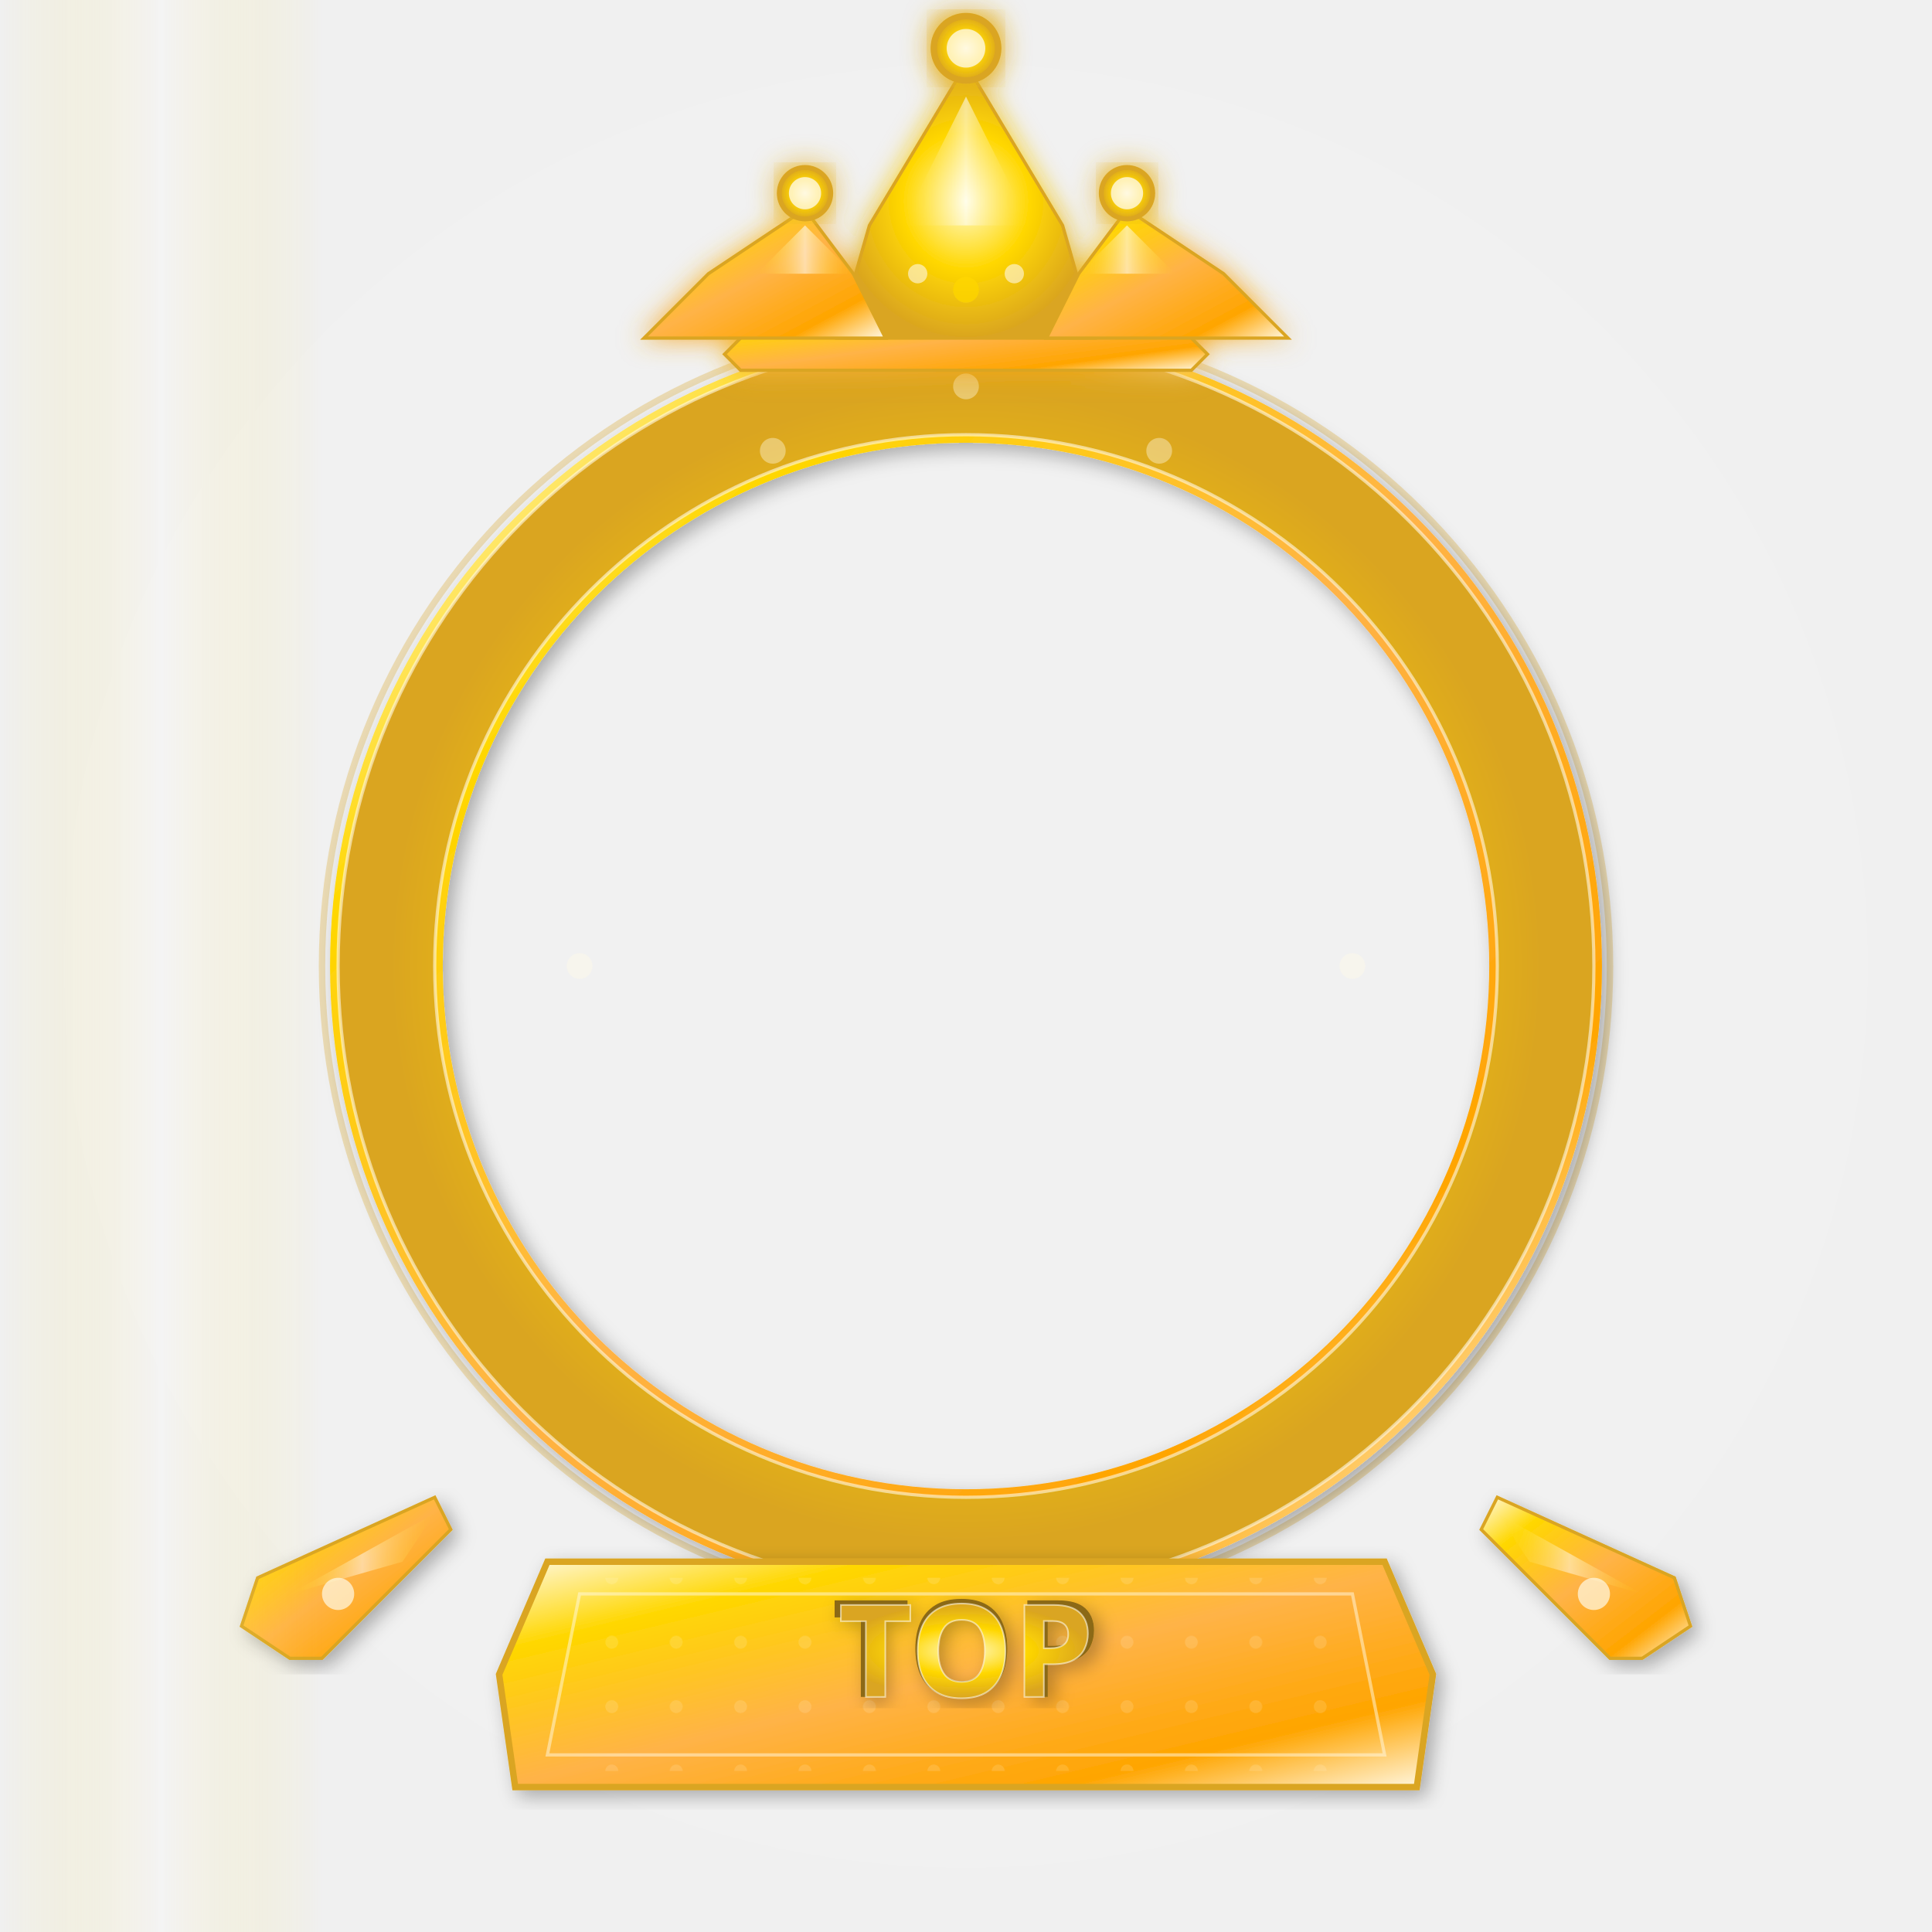
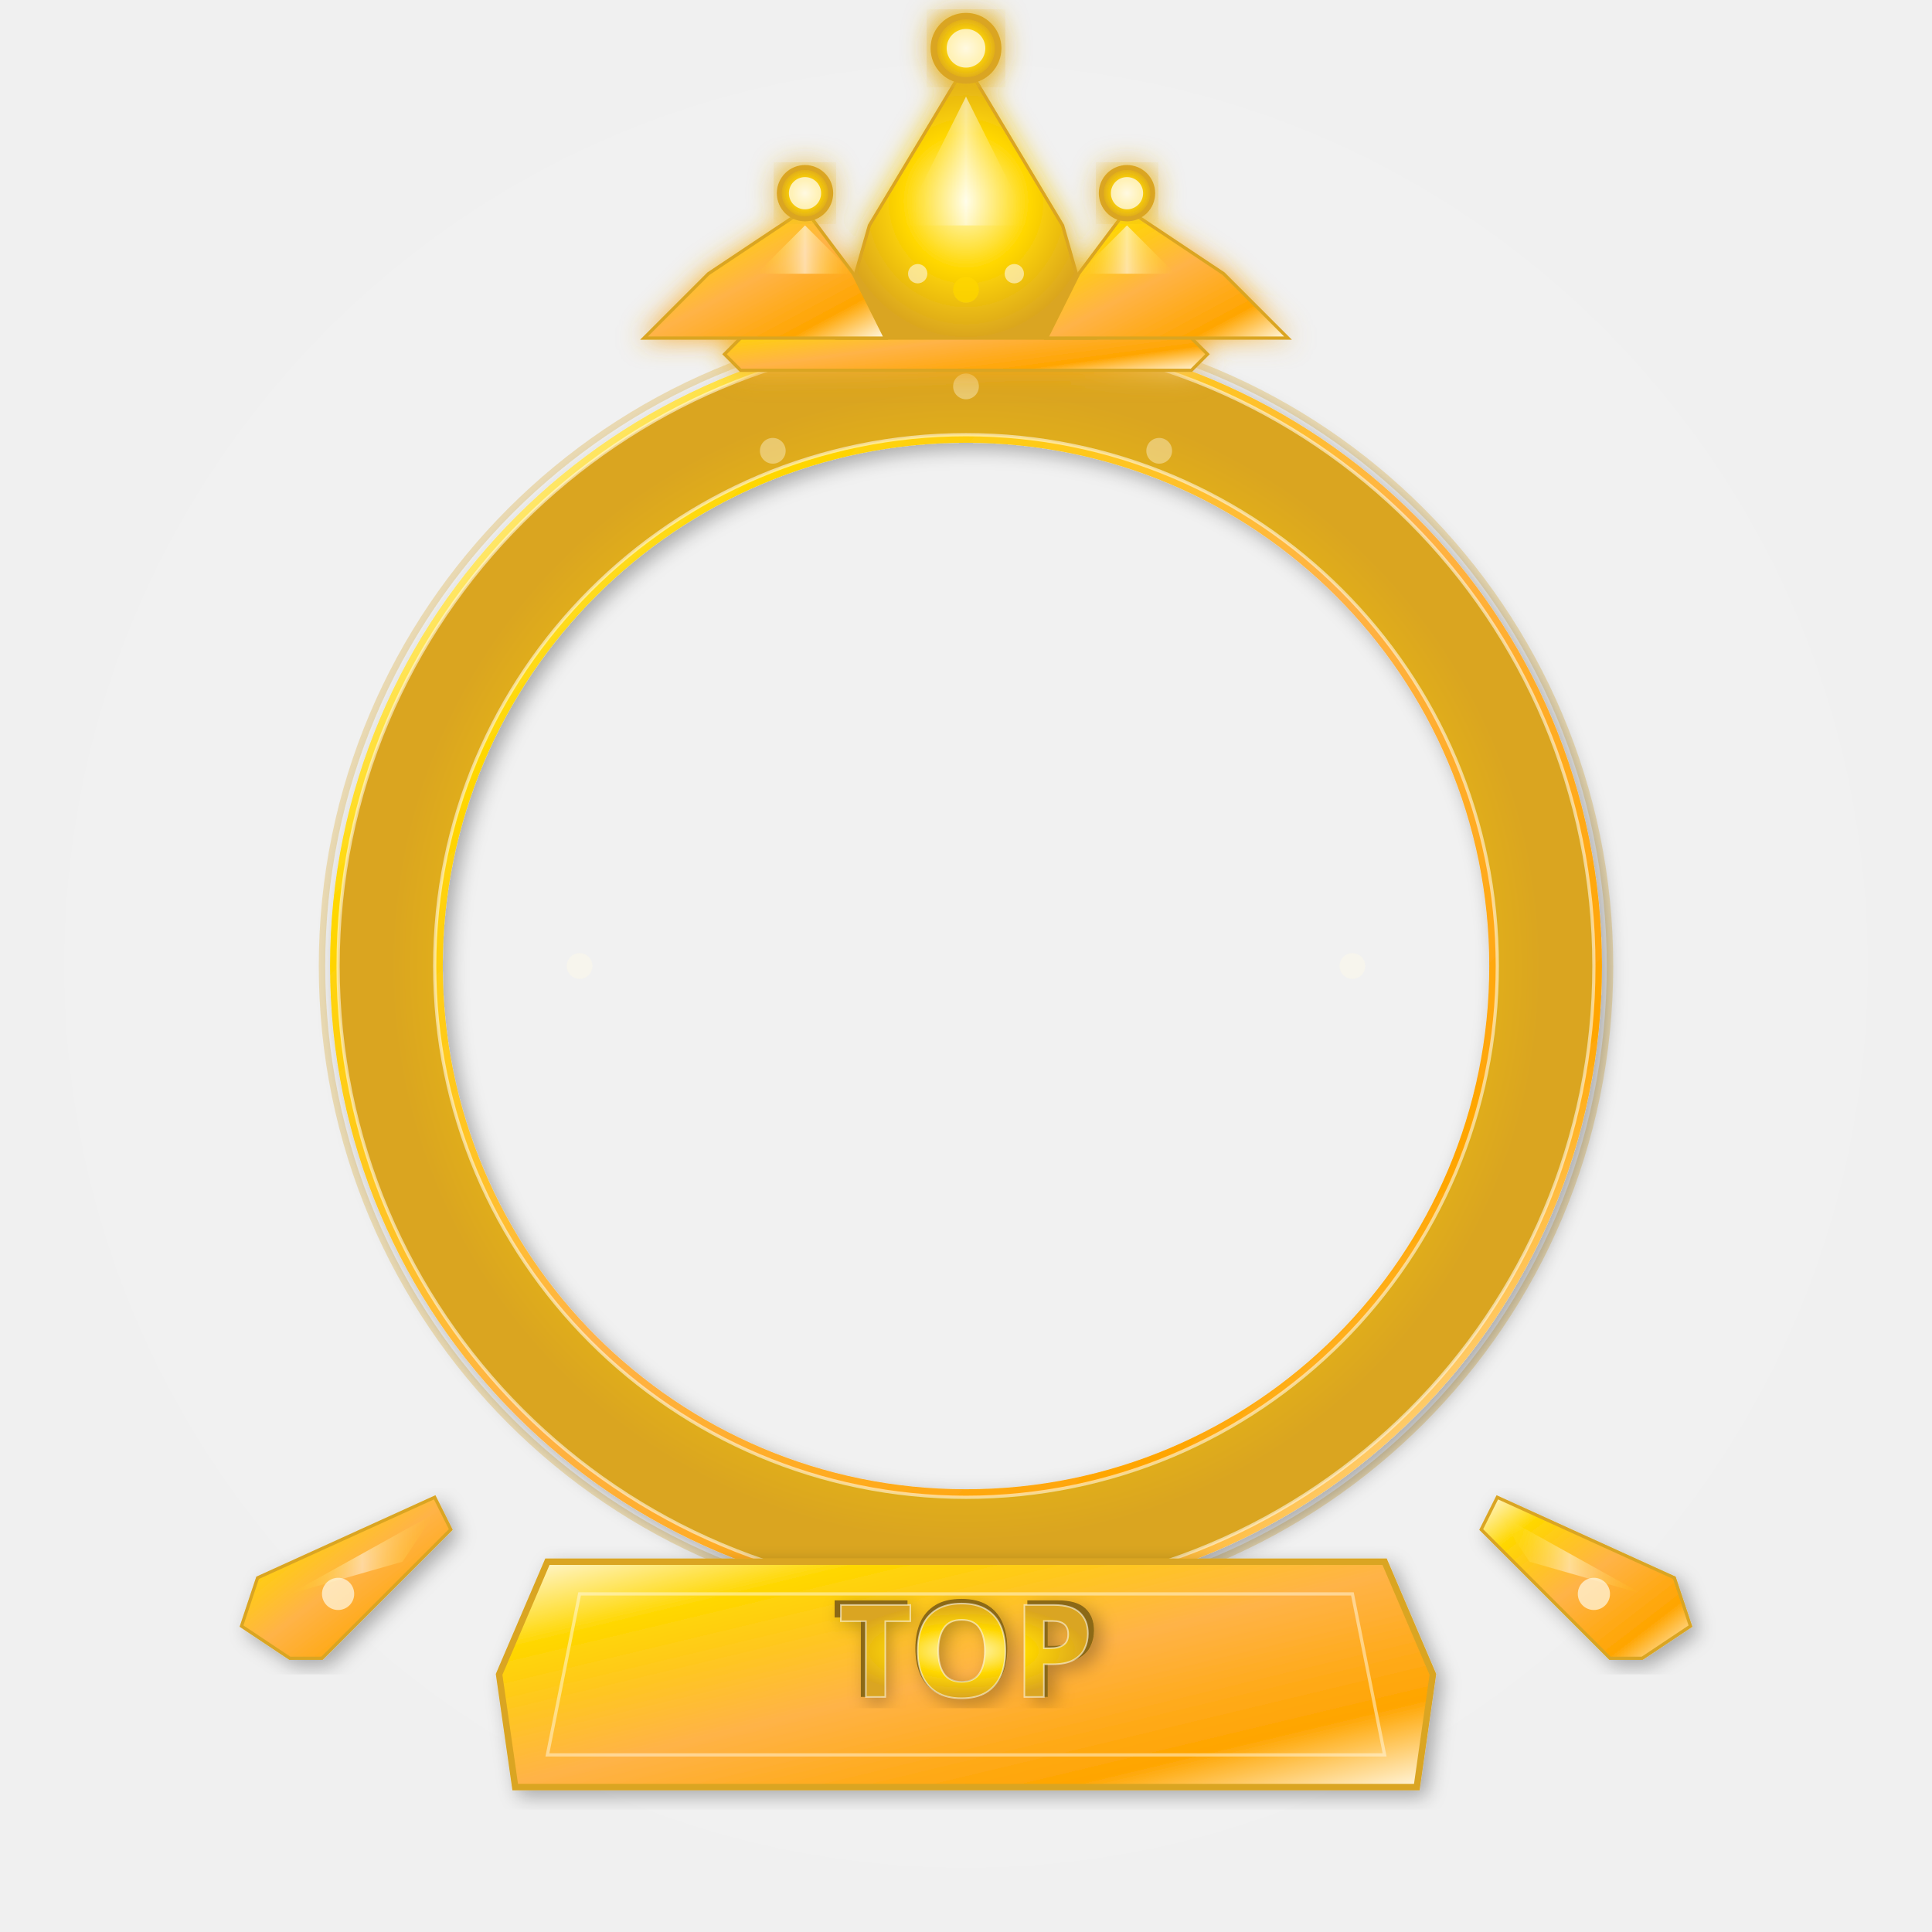
<svg xmlns="http://www.w3.org/2000/svg" width="600" height="600" viewBox="0 0 600 600">
  <defs>
    <linearGradient id="goldGradient1" x1="0" y1="0" x2="1" y2="1">
      <stop offset="0%" stop-color="#fff9e6" />
      <stop offset="20%" stop-color="#ffd700" />
      <stop offset="50%" stop-color="#ffb347" />
      <stop offset="80%" stop-color="#ffa500" />
      <stop offset="100%" stop-color="#fff9e6" />
    </linearGradient>
    <radialGradient id="goldRadial" cx="50%" cy="50%" r="50%">
      <stop offset="0%" stop-color="#fffacd" />
      <stop offset="50%" stop-color="#ffd700" />
      <stop offset="100%" stop-color="#daa520" />
    </radialGradient>
    <linearGradient id="goldShine" x1="0" y1="0" x2="1" y2="0">
      <stop offset="0%" stop-color="#ffd700" stop-opacity="0" />
      <stop offset="50%" stop-color="#ffffff" stop-opacity="0.8" />
      <stop offset="100%" stop-color="#ffd700" stop-opacity="0" />
    </linearGradient>
    <filter id="glow">
      <feGaussianBlur stdDeviation="4" result="coloredBlur" />
      <feMerge>
        <feMergeNode in="coloredBlur" />
        <feMergeNode in="SourceGraphic" />
      </feMerge>
    </filter>
    <filter id="shadow">
      <feDropShadow dx="2" dy="2" stdDeviation="3" flood-opacity="0.3" />
    </filter>
    <pattern id="ornament" x="0" y="0" width="20" height="20" patternUnits="userSpaceOnUse">
      <circle cx="10" cy="10" r="2" fill="#fff9e6" opacity="0.5" />
    </pattern>
  </defs>
  <circle cx="300" cy="300" r="280" fill="#fff" opacity="0.1" />
  <circle cx="300" cy="300" r="200" fill="none" stroke="#daa520" stroke-width="2" opacity="0.3" />
  <circle cx="300" cy="300" r="180" fill="none" stroke="url(#goldGradient1)" stroke-width="35" filter="url(#shadow)" />
  <circle cx="300" cy="300" r="180" fill="none" stroke="url(#goldRadial)" stroke-width="30" />
  <circle cx="300" cy="300" r="195" fill="none" stroke="#fff9e6" stroke-width="1" opacity="0.6" />
  <circle cx="300" cy="300" r="165" fill="none" stroke="#fff9e6" stroke-width="1" opacity="0.6" />
  <g opacity="0.4">
    <circle cx="300" cy="120" r="4" fill="#fff9e6" />
    <circle cx="240" cy="140" r="4" fill="#fff9e6" />
    <circle cx="360" cy="140" r="4" fill="#fff9e6" />
    <circle cx="180" cy="300" r="4" fill="#fff9e6" />
    <circle cx="420" cy="300" r="4" fill="#fff9e6" />
  </g>
  <g filter="url(#glow)">
    <path d="M240,95 L360,95 L375,110 L370,115 L230,115 L225,110 Z" fill="url(#goldGradient1)" stroke="#daa520" stroke-width="1" />
    <rect x="240" y="100" width="120" height="5" fill="url(#ornament)" />
    <path d="M300,20 L270,70 L260,105 L340,105 L330,70 Z" fill="url(#goldRadial)" stroke="#daa520" stroke-width="1" />
    <path d="M300,30 L280,70 L320,70 Z" fill="url(#goldShine)" opacity="0.7" />
    <path d="M250,65 L220,85 L200,105 L275,105 L265,85 Z" fill="url(#goldGradient1)" stroke="#daa520" stroke-width="1" />
    <path d="M250,70 L235,85 L265,85 Z" fill="url(#goldShine)" opacity="0.7" />
    <path d="M350,65 L380,85 L400,105 L325,105 L335,85 Z" fill="url(#goldGradient1)" stroke="#daa520" stroke-width="1" />
    <path d="M350,70 L365,85 L335,85 Z" fill="url(#goldShine)" opacity="0.7" />
    <circle cx="300" cy="15" r="10" fill="url(#goldRadial)" stroke="#daa520" stroke-width="2" filter="url(#glow)" />
    <circle cx="300" cy="15" r="6" fill="#fff9e6" opacity="0.8" />
    <circle cx="250" cy="60" r="8" fill="url(#goldRadial)" stroke="#daa520" stroke-width="1.5" filter="url(#glow)" />
    <circle cx="250" cy="60" r="5" fill="#fff9e6" opacity="0.8" />
    <circle cx="350" cy="60" r="8" fill="url(#goldRadial)" stroke="#daa520" stroke-width="1.5" filter="url(#glow)" />
    <circle cx="350" cy="60" r="5" fill="#fff9e6" opacity="0.8" />
    <circle cx="285" cy="85" r="3" fill="#fff9e6" opacity="0.6" />
    <circle cx="315" cy="85" r="3" fill="#fff9e6" opacity="0.6" />
    <circle cx="300" cy="90" r="4" fill="#ffd700" opacity="0.7" />
  </g>
  <g filter="url(#shadow)">
    <path d="M135,465 L80,490 L75,505 L90,515 L100,515 L110,505 L140,475 Z" fill="url(#goldGradient1)" stroke="#daa520" stroke-width="1" />
    <path d="M135,470 L90,495 L125,485 Z" fill="url(#goldShine)" opacity="0.6" />
    <circle cx="105" cy="495" r="5" fill="#fff9e6" opacity="0.7" />
    <path d="M465,465 L520,490 L525,505 L510,515 L500,515 L490,505 L460,475 Z" fill="url(#goldGradient1)" stroke="#daa520" stroke-width="1" />
    <path d="M465,470 L510,495 L475,485 Z" fill="url(#goldShine)" opacity="0.6" />
    <circle cx="495" cy="495" r="5" fill="#fff9e6" opacity="0.7" />
  </g>
  <g filter="url(#shadow)">
    <path d="M170,485 L430,485 L445,520 L440,555 L160,555 L155,520 Z" fill="url(#goldGradient1)" stroke="#daa520" stroke-width="2" />
-     <rect x="175" y="490" width="250" height="60" fill="url(#ornament)" opacity="0.3" />
    <path d="M180,495 L420,495 L430,545 L170,545 Z" fill="none" stroke="#fff9e6" stroke-width="1" opacity="0.5" />
    <text x="300" y="527" text-anchor="middle" fill="#8b6914" font-size="42" font-family="Arial Black" font-weight="bold" filter="url(#shadow)">TOP</text>
    <text x="300" y="527" text-anchor="middle" fill="url(#goldRadial)" font-size="40" font-family="Arial Black" font-weight="bold">TOP</text>
    <text x="300" y="527" text-anchor="middle" fill="none" stroke="#fff9e6" stroke-width="0.5" font-size="40" font-family="Arial Black" font-weight="bold" opacity="0.6">TOP</text>
  </g>
-   <rect x="0" y="0" width="100" height="600" fill="url(#goldShine)" opacity="0.3">
-     <animateTransform attributeName="transform" type="translate" from="-100 0" to="700 0" dur="3s" repeatCount="indefinite" />
-   </rect>
</svg>
